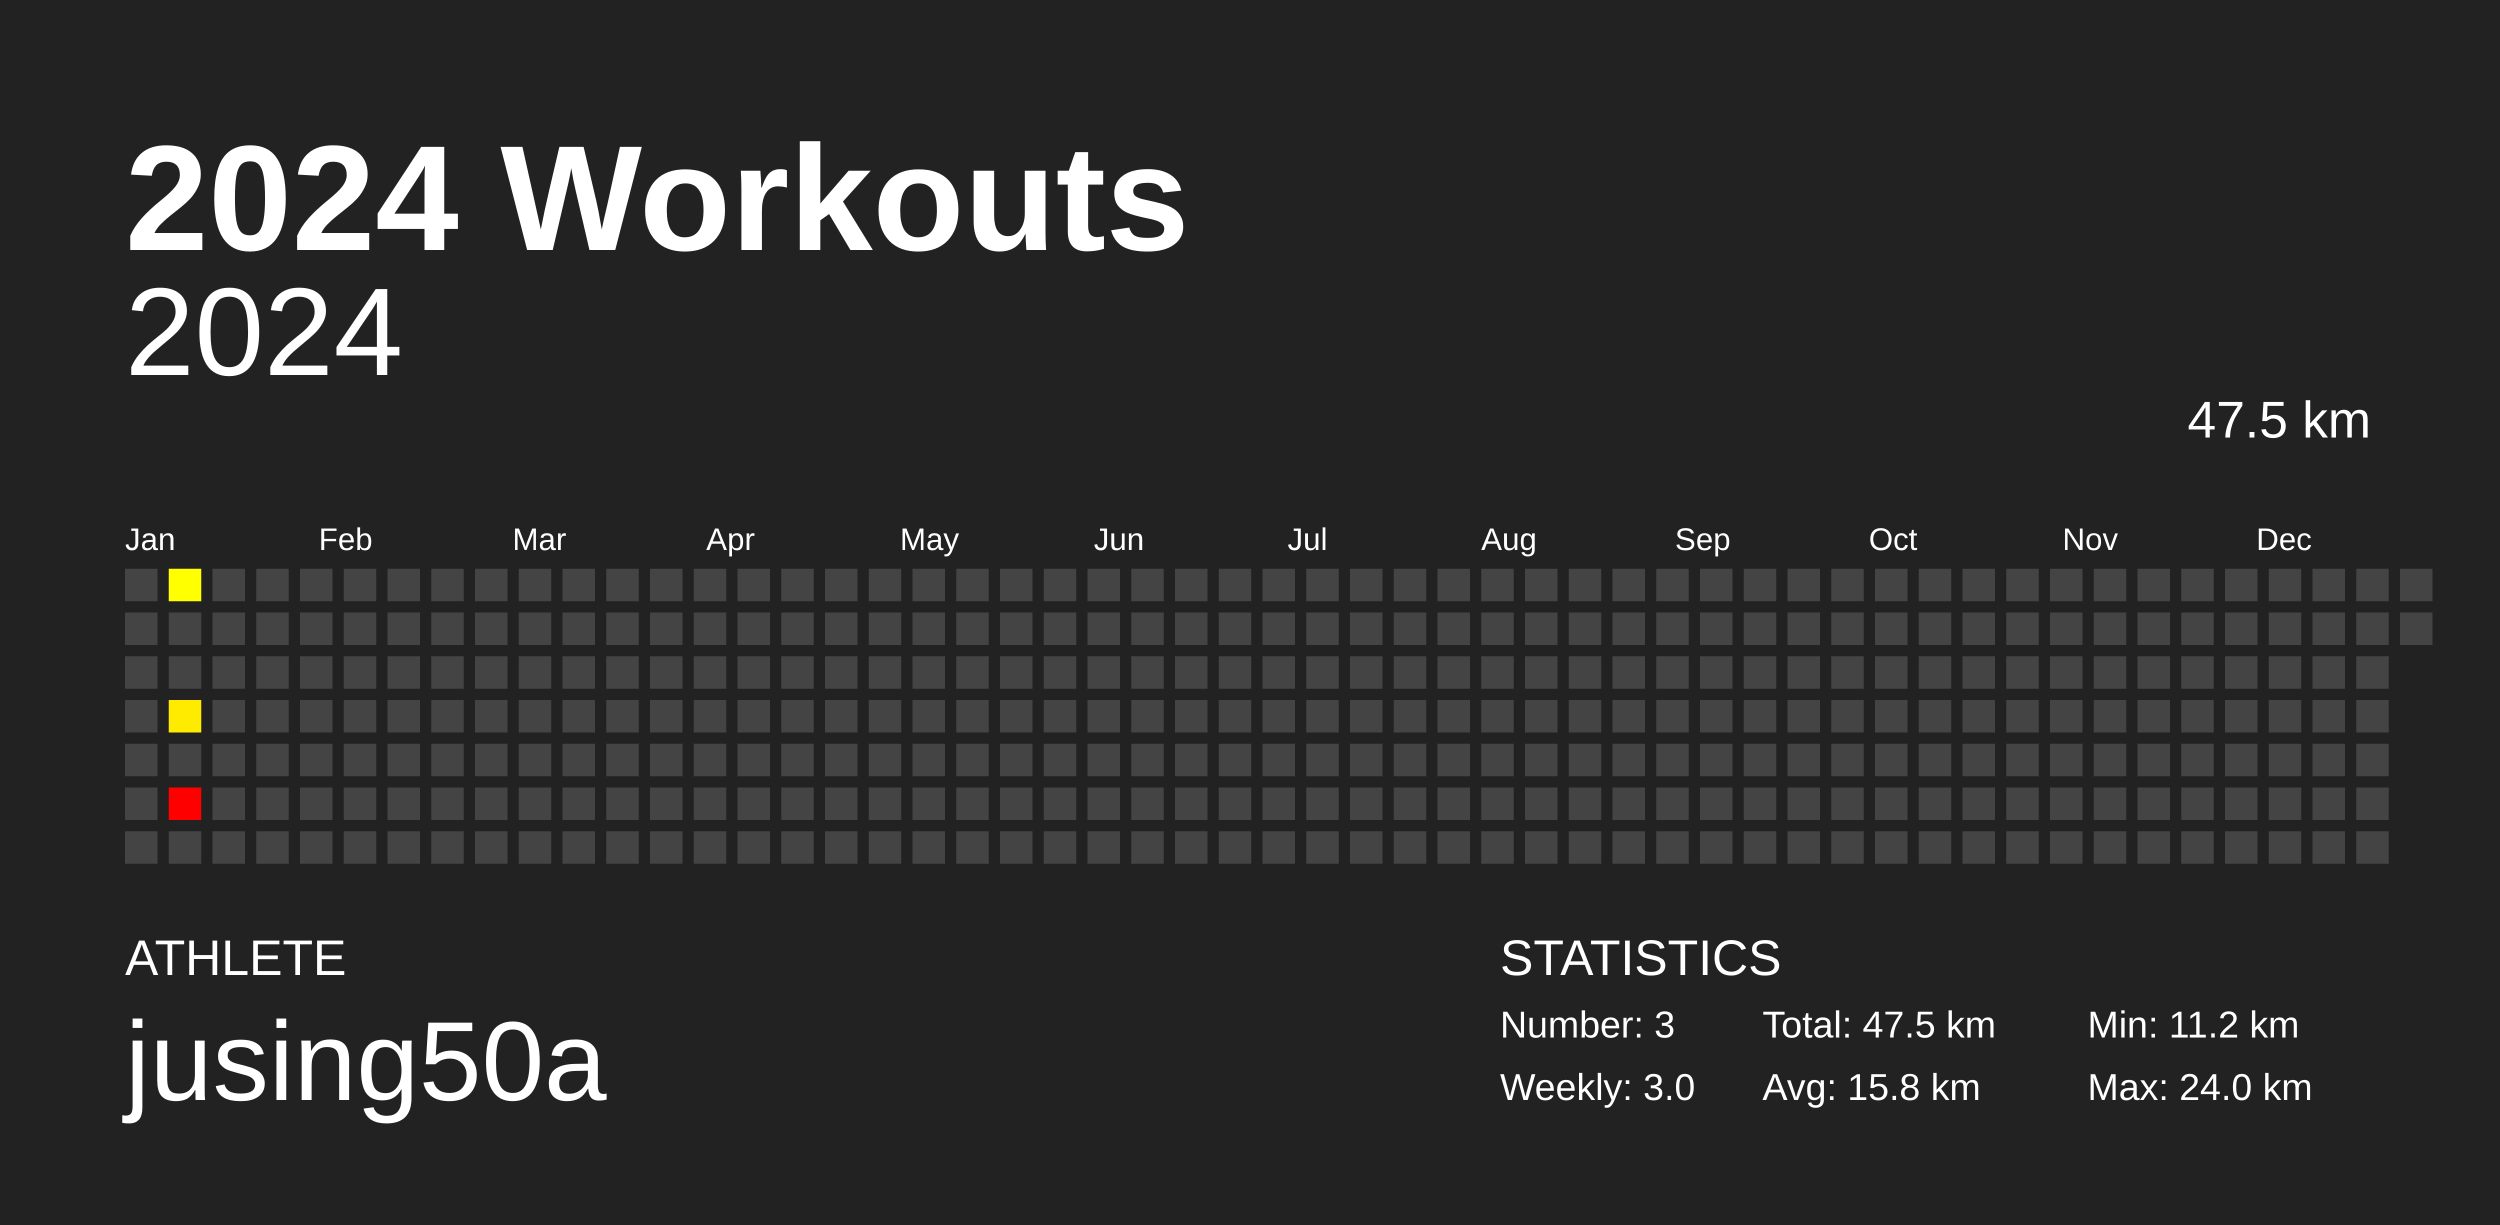
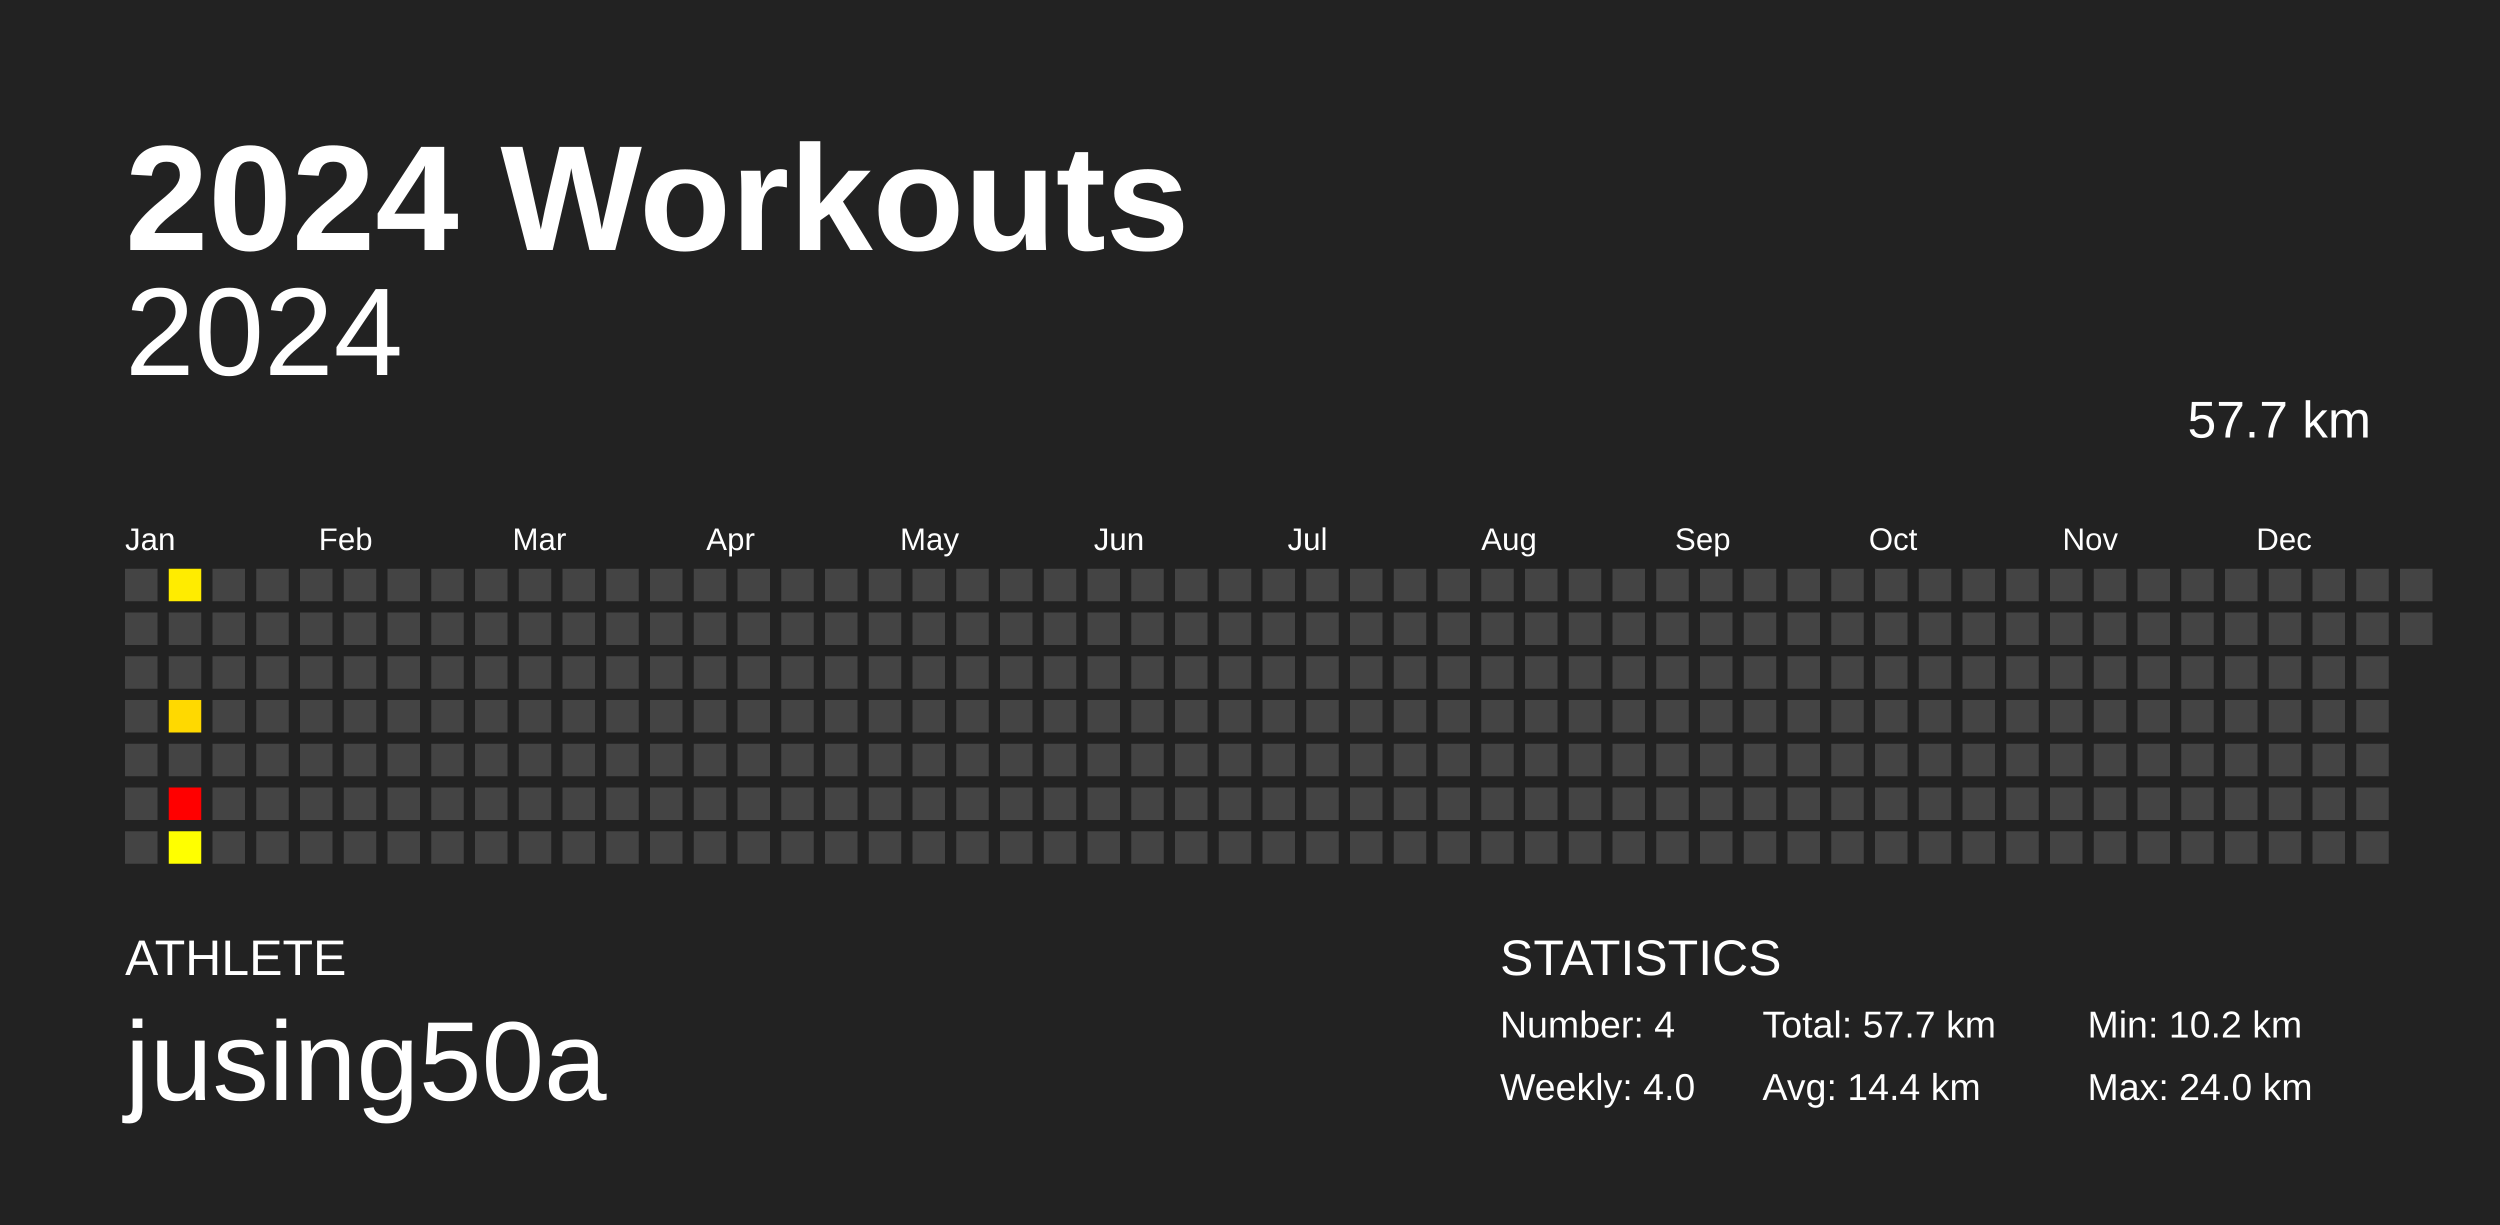
<svg xmlns="http://www.w3.org/2000/svg" baseProfile="full" height="98mm" version="1.1" viewBox="0,0,200,98" width="200mm">
  <defs />
  <rect fill="#222222" height="98" width="200" x="0" y="0" />
  <text fill="#FFFFFF" style="font-size:12px; font-family:Arial; font-weight:bold;" x="10" y="20">2024 Workouts</text>
  <text fill="#FFFFFF" style="font-size:4px; font-family:Arial" x="10" y="78">ATHLETE</text>
  <text fill="#FFFFFF" style="font-size:9px; font-family:Arial" x="10" y="88">jusing50a</text>
  <text fill="#FFFFFF" style="font-size:4px; font-family:Arial" x="120" y="78">STATISTICS</text>
-   <text fill="#FFFFFF" style="font-size:3px; font-family:Arial" x="120" y="83">Number: 3</text>
-   <text fill="#FFFFFF" style="font-size:3px; font-family:Arial" x="120" y="88">Weekly: 3.0</text>
-   <text fill="#FFFFFF" style="font-size:3px; font-family:Arial" x="141" y="83">Total: 47.5 km</text>
-   <text fill="#FFFFFF" style="font-size:3px; font-family:Arial" x="141" y="88">Avg: 15.8 km</text>
-   <text fill="#FFFFFF" style="font-size:3px; font-family:Arial" x="167" y="83">Min: 11.2 km</text>
+   <text fill="#FFFFFF" style="font-size:3px; font-family:Arial" x="120" y="83">Number: 4</text>
+   <text fill="#FFFFFF" style="font-size:3px; font-family:Arial" x="120" y="88">Weekly: 4.0</text>
+   <text fill="#FFFFFF" style="font-size:3px; font-family:Arial" x="141" y="83">Total: 57.7 km</text>
+   <text fill="#FFFFFF" style="font-size:3px; font-family:Arial" x="141" y="88">Avg: 14.4 km</text>
+   <text fill="#FFFFFF" style="font-size:3px; font-family:Arial" x="167" y="83">Min: 10.2 km</text>
  <text fill="#FFFFFF" style="font-size:3px; font-family:Arial" x="167" y="88">Max: 24.0 km</text>
  <text alignment-baseline="hanging" fill="#FFFFFF" style="font-size:10.0px; font-family:Arial;" x="10" y="30">2024</text>
-   <text alignment-baseline="hanging" fill="#FFFFFF" style="font-size:4.125px; font-family:Arial;" x="175" y="35">47.5 km</text>
+   <text alignment-baseline="hanging" fill="#FFFFFF" style="font-size:4.125px; font-family:Arial;" x="175" y="35">57.7 km</text>
  <text fill="#FFFFFF" style="font-size:2.5px; font-family:Arial" x="10.0" y="44">Jan</text>
  <text fill="#FFFFFF" style="font-size:2.5px; font-family:Arial" x="25.5" y="44">Feb</text>
  <text fill="#FFFFFF" style="font-size:2.5px; font-family:Arial" x="41.0" y="44">Mar</text>
  <text fill="#FFFFFF" style="font-size:2.5px; font-family:Arial" x="56.5" y="44">Apr</text>
  <text fill="#FFFFFF" style="font-size:2.5px; font-family:Arial" x="72.0" y="44">May</text>
  <text fill="#FFFFFF" style="font-size:2.5px; font-family:Arial" x="87.5" y="44">Jun</text>
  <text fill="#FFFFFF" style="font-size:2.5px; font-family:Arial" x="103.0" y="44">Jul</text>
  <text fill="#FFFFFF" style="font-size:2.5px; font-family:Arial" x="118.5" y="44">Aug</text>
  <text fill="#FFFFFF" style="font-size:2.5px; font-family:Arial" x="134.0" y="44">Sep</text>
  <text fill="#FFFFFF" style="font-size:2.5px; font-family:Arial" x="149.5" y="44">Oct</text>
  <text fill="#FFFFFF" style="font-size:2.5px; font-family:Arial" x="165.0" y="44">Nov</text>
  <text fill="#FFFFFF" style="font-size:2.5px; font-family:Arial" x="180.5" y="44">Dec</text>
  <rect fill="#444444" height="2.6" width="2.6" x="10.0" y="45.5" />
  <rect fill="#444444" height="2.6" width="2.6" x="10.0" y="49.0" />
  <rect fill="#444444" height="2.6" width="2.6" x="10.0" y="52.5" />
  <rect fill="#444444" height="2.6" width="2.6" x="10.0" y="56.0" />
  <rect fill="#444444" height="2.6" width="2.6" x="10.0" y="59.5" />
  <rect fill="#444444" height="2.6" width="2.6" x="10.0" y="63.0" />
  <rect fill="#444444" height="2.6" width="2.6" x="10.0" y="66.5" />
-   <rect fill="#ffff00" height="2.6" width="2.6" x="13.5" y="45.5" />
+   <rect fill="#ffec00" height="2.6" width="2.6" x="13.5" y="45.5" />
  <rect fill="#444444" height="2.6" width="2.6" x="13.5" y="49.0" />
  <rect fill="#444444" height="2.6" width="2.6" x="13.5" y="52.5" />
-   <rect fill="#ffeb00" height="2.6" width="2.6" x="13.5" y="56.0" />
+   <rect fill="#ffd900" height="2.6" width="2.6" x="13.5" y="56.0" />
  <rect fill="#444444" height="2.6" width="2.6" x="13.5" y="59.5" />
  <rect fill="red" height="2.6" width="2.6" x="13.5" y="63.0" />
-   <rect fill="#444444" height="2.6" width="2.6" x="13.5" y="66.5" />
+   <rect fill="#ffff00" height="2.6" width="2.6" x="13.5" y="66.5" />
  <rect fill="#444444" height="2.6" width="2.6" x="17.0" y="45.5" />
  <rect fill="#444444" height="2.6" width="2.6" x="17.0" y="49.0" />
  <rect fill="#444444" height="2.6" width="2.6" x="17.0" y="52.5" />
  <rect fill="#444444" height="2.6" width="2.6" x="17.0" y="56.0" />
  <rect fill="#444444" height="2.6" width="2.6" x="17.0" y="59.5" />
  <rect fill="#444444" height="2.6" width="2.6" x="17.0" y="63.0" />
  <rect fill="#444444" height="2.6" width="2.6" x="17.0" y="66.5" />
  <rect fill="#444444" height="2.6" width="2.6" x="20.5" y="45.5" />
  <rect fill="#444444" height="2.6" width="2.6" x="20.5" y="49.0" />
  <rect fill="#444444" height="2.6" width="2.6" x="20.5" y="52.5" />
  <rect fill="#444444" height="2.6" width="2.6" x="20.5" y="56.0" />
  <rect fill="#444444" height="2.6" width="2.6" x="20.5" y="59.5" />
  <rect fill="#444444" height="2.6" width="2.6" x="20.5" y="63.0" />
  <rect fill="#444444" height="2.6" width="2.6" x="20.5" y="66.5" />
  <rect fill="#444444" height="2.6" width="2.6" x="24.0" y="45.5" />
  <rect fill="#444444" height="2.6" width="2.6" x="24.0" y="49.0" />
  <rect fill="#444444" height="2.6" width="2.6" x="24.0" y="52.5" />
  <rect fill="#444444" height="2.6" width="2.6" x="24.0" y="56.0" />
  <rect fill="#444444" height="2.6" width="2.6" x="24.0" y="59.5" />
  <rect fill="#444444" height="2.6" width="2.6" x="24.0" y="63.0" />
  <rect fill="#444444" height="2.6" width="2.6" x="24.0" y="66.5" />
  <rect fill="#444444" height="2.6" width="2.6" x="27.5" y="45.5" />
  <rect fill="#444444" height="2.6" width="2.6" x="27.5" y="49.0" />
  <rect fill="#444444" height="2.6" width="2.6" x="27.5" y="52.5" />
  <rect fill="#444444" height="2.6" width="2.6" x="27.5" y="56.0" />
  <rect fill="#444444" height="2.6" width="2.6" x="27.5" y="59.5" />
  <rect fill="#444444" height="2.6" width="2.6" x="27.5" y="63.0" />
  <rect fill="#444444" height="2.6" width="2.6" x="27.5" y="66.5" />
  <rect fill="#444444" height="2.6" width="2.6" x="31.0" y="45.5" />
  <rect fill="#444444" height="2.6" width="2.6" x="31.0" y="49.0" />
  <rect fill="#444444" height="2.6" width="2.6" x="31.0" y="52.5" />
  <rect fill="#444444" height="2.6" width="2.6" x="31.0" y="56.0" />
  <rect fill="#444444" height="2.6" width="2.6" x="31.0" y="59.5" />
  <rect fill="#444444" height="2.6" width="2.6" x="31.0" y="63.0" />
  <rect fill="#444444" height="2.6" width="2.6" x="31.0" y="66.5" />
  <rect fill="#444444" height="2.6" width="2.6" x="34.5" y="45.5" />
  <rect fill="#444444" height="2.6" width="2.6" x="34.5" y="49.0" />
  <rect fill="#444444" height="2.6" width="2.6" x="34.5" y="52.5" />
  <rect fill="#444444" height="2.6" width="2.6" x="34.5" y="56.0" />
  <rect fill="#444444" height="2.6" width="2.6" x="34.5" y="59.5" />
  <rect fill="#444444" height="2.6" width="2.6" x="34.5" y="63.0" />
  <rect fill="#444444" height="2.6" width="2.6" x="34.5" y="66.5" />
  <rect fill="#444444" height="2.6" width="2.6" x="38.0" y="45.5" />
  <rect fill="#444444" height="2.6" width="2.6" x="38.0" y="49.0" />
  <rect fill="#444444" height="2.6" width="2.6" x="38.0" y="52.5" />
  <rect fill="#444444" height="2.6" width="2.6" x="38.0" y="56.0" />
  <rect fill="#444444" height="2.6" width="2.6" x="38.0" y="59.5" />
  <rect fill="#444444" height="2.6" width="2.6" x="38.0" y="63.0" />
  <rect fill="#444444" height="2.6" width="2.6" x="38.0" y="66.5" />
  <rect fill="#444444" height="2.6" width="2.6" x="41.5" y="45.5" />
  <rect fill="#444444" height="2.6" width="2.6" x="41.5" y="49.0" />
  <rect fill="#444444" height="2.6" width="2.6" x="41.5" y="52.5" />
  <rect fill="#444444" height="2.6" width="2.6" x="41.5" y="56.0" />
  <rect fill="#444444" height="2.6" width="2.6" x="41.5" y="59.5" />
  <rect fill="#444444" height="2.6" width="2.6" x="41.5" y="63.0" />
  <rect fill="#444444" height="2.6" width="2.6" x="41.5" y="66.5" />
  <rect fill="#444444" height="2.6" width="2.6" x="45.0" y="45.5" />
  <rect fill="#444444" height="2.6" width="2.6" x="45.0" y="49.0" />
  <rect fill="#444444" height="2.6" width="2.6" x="45.0" y="52.5" />
  <rect fill="#444444" height="2.6" width="2.6" x="45.0" y="56.0" />
  <rect fill="#444444" height="2.6" width="2.6" x="45.0" y="59.5" />
  <rect fill="#444444" height="2.6" width="2.6" x="45.0" y="63.0" />
  <rect fill="#444444" height="2.6" width="2.6" x="45.0" y="66.5" />
  <rect fill="#444444" height="2.6" width="2.6" x="48.5" y="45.5" />
  <rect fill="#444444" height="2.6" width="2.6" x="48.5" y="49.0" />
  <rect fill="#444444" height="2.6" width="2.6" x="48.5" y="52.5" />
  <rect fill="#444444" height="2.6" width="2.6" x="48.5" y="56.0" />
  <rect fill="#444444" height="2.6" width="2.6" x="48.5" y="59.5" />
  <rect fill="#444444" height="2.6" width="2.6" x="48.5" y="63.0" />
  <rect fill="#444444" height="2.6" width="2.6" x="48.5" y="66.5" />
  <rect fill="#444444" height="2.6" width="2.6" x="52.0" y="45.5" />
  <rect fill="#444444" height="2.6" width="2.6" x="52.0" y="49.0" />
  <rect fill="#444444" height="2.6" width="2.6" x="52.0" y="52.5" />
  <rect fill="#444444" height="2.6" width="2.6" x="52.0" y="56.0" />
  <rect fill="#444444" height="2.6" width="2.6" x="52.0" y="59.5" />
  <rect fill="#444444" height="2.6" width="2.6" x="52.0" y="63.0" />
  <rect fill="#444444" height="2.6" width="2.6" x="52.0" y="66.5" />
  <rect fill="#444444" height="2.6" width="2.6" x="55.5" y="45.5" />
  <rect fill="#444444" height="2.6" width="2.6" x="55.5" y="49.0" />
  <rect fill="#444444" height="2.6" width="2.6" x="55.5" y="52.5" />
  <rect fill="#444444" height="2.6" width="2.6" x="55.5" y="56.0" />
  <rect fill="#444444" height="2.6" width="2.6" x="55.5" y="59.5" />
  <rect fill="#444444" height="2.6" width="2.6" x="55.5" y="63.0" />
  <rect fill="#444444" height="2.6" width="2.6" x="55.5" y="66.5" />
  <rect fill="#444444" height="2.6" width="2.6" x="59.0" y="45.5" />
  <rect fill="#444444" height="2.6" width="2.6" x="59.0" y="49.0" />
  <rect fill="#444444" height="2.6" width="2.6" x="59.0" y="52.5" />
  <rect fill="#444444" height="2.6" width="2.6" x="59.0" y="56.0" />
  <rect fill="#444444" height="2.6" width="2.6" x="59.0" y="59.5" />
  <rect fill="#444444" height="2.6" width="2.6" x="59.0" y="63.0" />
  <rect fill="#444444" height="2.6" width="2.6" x="59.0" y="66.5" />
  <rect fill="#444444" height="2.6" width="2.6" x="62.5" y="45.5" />
  <rect fill="#444444" height="2.6" width="2.6" x="62.5" y="49.0" />
  <rect fill="#444444" height="2.6" width="2.6" x="62.5" y="52.5" />
  <rect fill="#444444" height="2.6" width="2.6" x="62.5" y="56.0" />
  <rect fill="#444444" height="2.6" width="2.6" x="62.5" y="59.5" />
  <rect fill="#444444" height="2.6" width="2.6" x="62.5" y="63.0" />
  <rect fill="#444444" height="2.6" width="2.6" x="62.5" y="66.5" />
  <rect fill="#444444" height="2.6" width="2.6" x="66.0" y="45.5" />
  <rect fill="#444444" height="2.6" width="2.6" x="66.0" y="49.0" />
  <rect fill="#444444" height="2.6" width="2.6" x="66.0" y="52.5" />
  <rect fill="#444444" height="2.6" width="2.6" x="66.0" y="56.0" />
  <rect fill="#444444" height="2.6" width="2.6" x="66.0" y="59.5" />
  <rect fill="#444444" height="2.6" width="2.6" x="66.0" y="63.0" />
  <rect fill="#444444" height="2.6" width="2.6" x="66.0" y="66.5" />
  <rect fill="#444444" height="2.6" width="2.6" x="69.5" y="45.5" />
  <rect fill="#444444" height="2.6" width="2.6" x="69.5" y="49.0" />
  <rect fill="#444444" height="2.6" width="2.6" x="69.5" y="52.5" />
  <rect fill="#444444" height="2.6" width="2.6" x="69.5" y="56.0" />
  <rect fill="#444444" height="2.6" width="2.6" x="69.5" y="59.5" />
  <rect fill="#444444" height="2.6" width="2.6" x="69.5" y="63.0" />
  <rect fill="#444444" height="2.6" width="2.6" x="69.5" y="66.5" />
  <rect fill="#444444" height="2.6" width="2.6" x="73.0" y="45.5" />
  <rect fill="#444444" height="2.6" width="2.6" x="73.0" y="49.0" />
  <rect fill="#444444" height="2.6" width="2.6" x="73.0" y="52.5" />
  <rect fill="#444444" height="2.6" width="2.6" x="73.0" y="56.0" />
  <rect fill="#444444" height="2.6" width="2.6" x="73.0" y="59.5" />
  <rect fill="#444444" height="2.6" width="2.6" x="73.0" y="63.0" />
  <rect fill="#444444" height="2.6" width="2.6" x="73.0" y="66.5" />
  <rect fill="#444444" height="2.6" width="2.6" x="76.5" y="45.5" />
  <rect fill="#444444" height="2.6" width="2.6" x="76.5" y="49.0" />
  <rect fill="#444444" height="2.6" width="2.6" x="76.5" y="52.5" />
  <rect fill="#444444" height="2.6" width="2.6" x="76.5" y="56.0" />
  <rect fill="#444444" height="2.6" width="2.6" x="76.5" y="59.5" />
  <rect fill="#444444" height="2.6" width="2.6" x="76.5" y="63.0" />
  <rect fill="#444444" height="2.6" width="2.6" x="76.5" y="66.5" />
  <rect fill="#444444" height="2.6" width="2.6" x="80.0" y="45.5" />
  <rect fill="#444444" height="2.6" width="2.6" x="80.0" y="49.0" />
  <rect fill="#444444" height="2.6" width="2.6" x="80.0" y="52.5" />
  <rect fill="#444444" height="2.6" width="2.6" x="80.0" y="56.0" />
  <rect fill="#444444" height="2.6" width="2.6" x="80.0" y="59.5" />
  <rect fill="#444444" height="2.6" width="2.6" x="80.0" y="63.0" />
  <rect fill="#444444" height="2.6" width="2.6" x="80.0" y="66.5" />
  <rect fill="#444444" height="2.6" width="2.6" x="83.5" y="45.5" />
  <rect fill="#444444" height="2.6" width="2.6" x="83.5" y="49.0" />
  <rect fill="#444444" height="2.6" width="2.6" x="83.5" y="52.5" />
  <rect fill="#444444" height="2.6" width="2.6" x="83.5" y="56.0" />
  <rect fill="#444444" height="2.6" width="2.6" x="83.5" y="59.5" />
  <rect fill="#444444" height="2.6" width="2.6" x="83.5" y="63.0" />
  <rect fill="#444444" height="2.6" width="2.6" x="83.5" y="66.5" />
  <rect fill="#444444" height="2.6" width="2.6" x="87.0" y="45.5" />
  <rect fill="#444444" height="2.6" width="2.6" x="87.0" y="49.0" />
  <rect fill="#444444" height="2.6" width="2.6" x="87.0" y="52.5" />
  <rect fill="#444444" height="2.6" width="2.6" x="87.0" y="56.0" />
  <rect fill="#444444" height="2.6" width="2.6" x="87.0" y="59.5" />
  <rect fill="#444444" height="2.6" width="2.6" x="87.0" y="63.0" />
  <rect fill="#444444" height="2.6" width="2.6" x="87.0" y="66.5" />
  <rect fill="#444444" height="2.6" width="2.6" x="90.5" y="45.5" />
  <rect fill="#444444" height="2.6" width="2.6" x="90.5" y="49.0" />
  <rect fill="#444444" height="2.6" width="2.6" x="90.5" y="52.5" />
  <rect fill="#444444" height="2.6" width="2.6" x="90.5" y="56.0" />
  <rect fill="#444444" height="2.6" width="2.6" x="90.5" y="59.5" />
  <rect fill="#444444" height="2.6" width="2.6" x="90.5" y="63.0" />
  <rect fill="#444444" height="2.6" width="2.6" x="90.5" y="66.5" />
  <rect fill="#444444" height="2.6" width="2.6" x="94.0" y="45.5" />
  <rect fill="#444444" height="2.6" width="2.6" x="94.0" y="49.0" />
  <rect fill="#444444" height="2.6" width="2.6" x="94.0" y="52.5" />
  <rect fill="#444444" height="2.6" width="2.6" x="94.0" y="56.0" />
  <rect fill="#444444" height="2.6" width="2.6" x="94.0" y="59.5" />
  <rect fill="#444444" height="2.6" width="2.6" x="94.0" y="63.0" />
  <rect fill="#444444" height="2.6" width="2.6" x="94.0" y="66.5" />
  <rect fill="#444444" height="2.6" width="2.6" x="97.5" y="45.5" />
  <rect fill="#444444" height="2.6" width="2.6" x="97.5" y="49.0" />
  <rect fill="#444444" height="2.6" width="2.6" x="97.5" y="52.5" />
  <rect fill="#444444" height="2.6" width="2.6" x="97.5" y="56.0" />
  <rect fill="#444444" height="2.6" width="2.6" x="97.5" y="59.5" />
  <rect fill="#444444" height="2.6" width="2.6" x="97.5" y="63.0" />
  <rect fill="#444444" height="2.6" width="2.6" x="97.5" y="66.5" />
  <rect fill="#444444" height="2.6" width="2.6" x="101.0" y="45.5" />
  <rect fill="#444444" height="2.6" width="2.6" x="101.0" y="49.0" />
  <rect fill="#444444" height="2.6" width="2.6" x="101.0" y="52.5" />
  <rect fill="#444444" height="2.6" width="2.6" x="101.0" y="56.0" />
  <rect fill="#444444" height="2.6" width="2.6" x="101.0" y="59.5" />
  <rect fill="#444444" height="2.6" width="2.6" x="101.0" y="63.0" />
  <rect fill="#444444" height="2.6" width="2.6" x="101.0" y="66.5" />
  <rect fill="#444444" height="2.6" width="2.6" x="104.5" y="45.5" />
  <rect fill="#444444" height="2.6" width="2.6" x="104.5" y="49.0" />
  <rect fill="#444444" height="2.6" width="2.6" x="104.5" y="52.5" />
  <rect fill="#444444" height="2.6" width="2.6" x="104.5" y="56.0" />
  <rect fill="#444444" height="2.6" width="2.6" x="104.5" y="59.5" />
  <rect fill="#444444" height="2.6" width="2.6" x="104.5" y="63.0" />
  <rect fill="#444444" height="2.6" width="2.6" x="104.5" y="66.5" />
  <rect fill="#444444" height="2.6" width="2.6" x="108.0" y="45.5" />
  <rect fill="#444444" height="2.6" width="2.6" x="108.0" y="49.0" />
  <rect fill="#444444" height="2.6" width="2.6" x="108.0" y="52.5" />
  <rect fill="#444444" height="2.6" width="2.6" x="108.0" y="56.0" />
  <rect fill="#444444" height="2.6" width="2.6" x="108.0" y="59.5" />
  <rect fill="#444444" height="2.6" width="2.6" x="108.0" y="63.0" />
  <rect fill="#444444" height="2.6" width="2.6" x="108.0" y="66.5" />
  <rect fill="#444444" height="2.6" width="2.6" x="111.5" y="45.5" />
  <rect fill="#444444" height="2.6" width="2.6" x="111.5" y="49.0" />
  <rect fill="#444444" height="2.6" width="2.6" x="111.5" y="52.5" />
  <rect fill="#444444" height="2.6" width="2.6" x="111.5" y="56.0" />
  <rect fill="#444444" height="2.6" width="2.6" x="111.5" y="59.5" />
  <rect fill="#444444" height="2.6" width="2.6" x="111.5" y="63.0" />
  <rect fill="#444444" height="2.6" width="2.6" x="111.5" y="66.5" />
  <rect fill="#444444" height="2.6" width="2.6" x="115.0" y="45.5" />
  <rect fill="#444444" height="2.6" width="2.6" x="115.0" y="49.0" />
  <rect fill="#444444" height="2.6" width="2.6" x="115.0" y="52.5" />
  <rect fill="#444444" height="2.6" width="2.6" x="115.0" y="56.0" />
  <rect fill="#444444" height="2.6" width="2.6" x="115.0" y="59.5" />
  <rect fill="#444444" height="2.6" width="2.6" x="115.0" y="63.0" />
  <rect fill="#444444" height="2.6" width="2.6" x="115.0" y="66.5" />
  <rect fill="#444444" height="2.6" width="2.6" x="118.5" y="45.5" />
  <rect fill="#444444" height="2.6" width="2.6" x="118.5" y="49.0" />
  <rect fill="#444444" height="2.6" width="2.6" x="118.5" y="52.5" />
  <rect fill="#444444" height="2.6" width="2.6" x="118.5" y="56.0" />
  <rect fill="#444444" height="2.6" width="2.6" x="118.5" y="59.5" />
  <rect fill="#444444" height="2.6" width="2.6" x="118.5" y="63.0" />
  <rect fill="#444444" height="2.6" width="2.6" x="118.5" y="66.5" />
  <rect fill="#444444" height="2.6" width="2.6" x="122.0" y="45.5" />
  <rect fill="#444444" height="2.6" width="2.6" x="122.0" y="49.0" />
  <rect fill="#444444" height="2.6" width="2.6" x="122.0" y="52.5" />
  <rect fill="#444444" height="2.6" width="2.6" x="122.0" y="56.0" />
  <rect fill="#444444" height="2.6" width="2.6" x="122.0" y="59.5" />
  <rect fill="#444444" height="2.6" width="2.6" x="122.0" y="63.0" />
  <rect fill="#444444" height="2.6" width="2.6" x="122.0" y="66.5" />
  <rect fill="#444444" height="2.6" width="2.6" x="125.5" y="45.5" />
  <rect fill="#444444" height="2.6" width="2.6" x="125.5" y="49.0" />
  <rect fill="#444444" height="2.6" width="2.6" x="125.5" y="52.5" />
  <rect fill="#444444" height="2.6" width="2.6" x="125.5" y="56.0" />
  <rect fill="#444444" height="2.6" width="2.6" x="125.5" y="59.5" />
  <rect fill="#444444" height="2.6" width="2.6" x="125.5" y="63.0" />
  <rect fill="#444444" height="2.6" width="2.6" x="125.5" y="66.5" />
  <rect fill="#444444" height="2.6" width="2.6" x="129.0" y="45.5" />
  <rect fill="#444444" height="2.6" width="2.6" x="129.0" y="49.0" />
  <rect fill="#444444" height="2.6" width="2.6" x="129.0" y="52.5" />
  <rect fill="#444444" height="2.6" width="2.6" x="129.0" y="56.0" />
  <rect fill="#444444" height="2.6" width="2.6" x="129.0" y="59.5" />
  <rect fill="#444444" height="2.6" width="2.6" x="129.0" y="63.0" />
  <rect fill="#444444" height="2.6" width="2.6" x="129.0" y="66.5" />
  <rect fill="#444444" height="2.6" width="2.6" x="132.5" y="45.5" />
  <rect fill="#444444" height="2.6" width="2.6" x="132.5" y="49.0" />
  <rect fill="#444444" height="2.6" width="2.6" x="132.5" y="52.5" />
  <rect fill="#444444" height="2.6" width="2.6" x="132.5" y="56.0" />
  <rect fill="#444444" height="2.6" width="2.6" x="132.5" y="59.5" />
  <rect fill="#444444" height="2.6" width="2.6" x="132.5" y="63.0" />
  <rect fill="#444444" height="2.6" width="2.6" x="132.5" y="66.5" />
  <rect fill="#444444" height="2.6" width="2.6" x="136.0" y="45.5" />
  <rect fill="#444444" height="2.6" width="2.6" x="136.0" y="49.0" />
  <rect fill="#444444" height="2.6" width="2.6" x="136.0" y="52.5" />
  <rect fill="#444444" height="2.6" width="2.6" x="136.0" y="56.0" />
  <rect fill="#444444" height="2.6" width="2.6" x="136.0" y="59.5" />
  <rect fill="#444444" height="2.6" width="2.6" x="136.0" y="63.0" />
  <rect fill="#444444" height="2.6" width="2.6" x="136.0" y="66.5" />
  <rect fill="#444444" height="2.6" width="2.6" x="139.5" y="45.5" />
  <rect fill="#444444" height="2.6" width="2.6" x="139.5" y="49.0" />
  <rect fill="#444444" height="2.6" width="2.6" x="139.5" y="52.5" />
  <rect fill="#444444" height="2.6" width="2.6" x="139.5" y="56.0" />
  <rect fill="#444444" height="2.6" width="2.6" x="139.5" y="59.5" />
  <rect fill="#444444" height="2.6" width="2.6" x="139.5" y="63.0" />
  <rect fill="#444444" height="2.6" width="2.6" x="139.5" y="66.5" />
  <rect fill="#444444" height="2.6" width="2.6" x="143.0" y="45.5" />
  <rect fill="#444444" height="2.6" width="2.6" x="143.0" y="49.0" />
  <rect fill="#444444" height="2.6" width="2.6" x="143.0" y="52.5" />
  <rect fill="#444444" height="2.6" width="2.6" x="143.0" y="56.0" />
  <rect fill="#444444" height="2.6" width="2.6" x="143.0" y="59.5" />
  <rect fill="#444444" height="2.6" width="2.6" x="143.0" y="63.0" />
  <rect fill="#444444" height="2.6" width="2.6" x="143.0" y="66.5" />
  <rect fill="#444444" height="2.6" width="2.6" x="146.5" y="45.5" />
  <rect fill="#444444" height="2.6" width="2.6" x="146.5" y="49.0" />
  <rect fill="#444444" height="2.6" width="2.6" x="146.5" y="52.5" />
  <rect fill="#444444" height="2.6" width="2.6" x="146.5" y="56.0" />
  <rect fill="#444444" height="2.6" width="2.6" x="146.5" y="59.5" />
  <rect fill="#444444" height="2.6" width="2.6" x="146.5" y="63.0" />
  <rect fill="#444444" height="2.6" width="2.6" x="146.5" y="66.5" />
  <rect fill="#444444" height="2.6" width="2.6" x="150.0" y="45.5" />
  <rect fill="#444444" height="2.6" width="2.6" x="150.0" y="49.0" />
  <rect fill="#444444" height="2.6" width="2.6" x="150.0" y="52.5" />
  <rect fill="#444444" height="2.6" width="2.6" x="150.0" y="56.0" />
  <rect fill="#444444" height="2.6" width="2.6" x="150.0" y="59.5" />
  <rect fill="#444444" height="2.6" width="2.6" x="150.0" y="63.0" />
  <rect fill="#444444" height="2.6" width="2.6" x="150.0" y="66.5" />
  <rect fill="#444444" height="2.6" width="2.6" x="153.5" y="45.5" />
  <rect fill="#444444" height="2.6" width="2.6" x="153.5" y="49.0" />
  <rect fill="#444444" height="2.6" width="2.6" x="153.5" y="52.5" />
  <rect fill="#444444" height="2.6" width="2.6" x="153.5" y="56.0" />
  <rect fill="#444444" height="2.6" width="2.6" x="153.5" y="59.5" />
  <rect fill="#444444" height="2.6" width="2.6" x="153.5" y="63.0" />
  <rect fill="#444444" height="2.6" width="2.6" x="153.5" y="66.5" />
  <rect fill="#444444" height="2.6" width="2.6" x="157.0" y="45.5" />
  <rect fill="#444444" height="2.6" width="2.6" x="157.0" y="49.0" />
  <rect fill="#444444" height="2.6" width="2.6" x="157.0" y="52.5" />
  <rect fill="#444444" height="2.6" width="2.6" x="157.0" y="56.0" />
  <rect fill="#444444" height="2.6" width="2.6" x="157.0" y="59.5" />
  <rect fill="#444444" height="2.6" width="2.6" x="157.0" y="63.0" />
  <rect fill="#444444" height="2.6" width="2.6" x="157.0" y="66.5" />
  <rect fill="#444444" height="2.6" width="2.6" x="160.5" y="45.5" />
  <rect fill="#444444" height="2.6" width="2.6" x="160.5" y="49.0" />
  <rect fill="#444444" height="2.6" width="2.6" x="160.5" y="52.5" />
  <rect fill="#444444" height="2.6" width="2.6" x="160.5" y="56.0" />
  <rect fill="#444444" height="2.6" width="2.6" x="160.5" y="59.5" />
  <rect fill="#444444" height="2.6" width="2.6" x="160.5" y="63.0" />
  <rect fill="#444444" height="2.6" width="2.6" x="160.5" y="66.5" />
  <rect fill="#444444" height="2.6" width="2.6" x="164.0" y="45.5" />
  <rect fill="#444444" height="2.6" width="2.6" x="164.0" y="49.0" />
  <rect fill="#444444" height="2.6" width="2.6" x="164.0" y="52.5" />
  <rect fill="#444444" height="2.6" width="2.6" x="164.0" y="56.0" />
  <rect fill="#444444" height="2.6" width="2.6" x="164.0" y="59.5" />
  <rect fill="#444444" height="2.6" width="2.6" x="164.0" y="63.0" />
  <rect fill="#444444" height="2.6" width="2.6" x="164.0" y="66.5" />
  <rect fill="#444444" height="2.6" width="2.6" x="167.5" y="45.5" />
  <rect fill="#444444" height="2.6" width="2.6" x="167.5" y="49.0" />
  <rect fill="#444444" height="2.6" width="2.6" x="167.5" y="52.5" />
  <rect fill="#444444" height="2.6" width="2.6" x="167.5" y="56.0" />
  <rect fill="#444444" height="2.6" width="2.6" x="167.5" y="59.5" />
  <rect fill="#444444" height="2.6" width="2.6" x="167.5" y="63.0" />
  <rect fill="#444444" height="2.6" width="2.6" x="167.5" y="66.5" />
  <rect fill="#444444" height="2.6" width="2.6" x="171.0" y="45.5" />
  <rect fill="#444444" height="2.6" width="2.6" x="171.0" y="49.0" />
  <rect fill="#444444" height="2.6" width="2.6" x="171.0" y="52.5" />
  <rect fill="#444444" height="2.6" width="2.6" x="171.0" y="56.0" />
  <rect fill="#444444" height="2.6" width="2.6" x="171.0" y="59.5" />
  <rect fill="#444444" height="2.6" width="2.6" x="171.0" y="63.0" />
  <rect fill="#444444" height="2.6" width="2.6" x="171.0" y="66.5" />
  <rect fill="#444444" height="2.6" width="2.6" x="174.5" y="45.5" />
  <rect fill="#444444" height="2.6" width="2.6" x="174.5" y="49.0" />
  <rect fill="#444444" height="2.6" width="2.6" x="174.5" y="52.5" />
  <rect fill="#444444" height="2.6" width="2.6" x="174.5" y="56.0" />
  <rect fill="#444444" height="2.6" width="2.6" x="174.5" y="59.5" />
  <rect fill="#444444" height="2.6" width="2.6" x="174.5" y="63.0" />
  <rect fill="#444444" height="2.6" width="2.6" x="174.5" y="66.5" />
  <rect fill="#444444" height="2.6" width="2.6" x="178.0" y="45.5" />
  <rect fill="#444444" height="2.6" width="2.6" x="178.0" y="49.0" />
  <rect fill="#444444" height="2.6" width="2.6" x="178.0" y="52.5" />
  <rect fill="#444444" height="2.6" width="2.6" x="178.0" y="56.0" />
  <rect fill="#444444" height="2.6" width="2.6" x="178.0" y="59.5" />
  <rect fill="#444444" height="2.6" width="2.6" x="178.0" y="63.0" />
  <rect fill="#444444" height="2.6" width="2.6" x="178.0" y="66.5" />
  <rect fill="#444444" height="2.6" width="2.6" x="181.5" y="45.5" />
  <rect fill="#444444" height="2.6" width="2.6" x="181.5" y="49.0" />
  <rect fill="#444444" height="2.6" width="2.6" x="181.5" y="52.5" />
  <rect fill="#444444" height="2.6" width="2.6" x="181.5" y="56.0" />
  <rect fill="#444444" height="2.6" width="2.6" x="181.5" y="59.5" />
  <rect fill="#444444" height="2.6" width="2.6" x="181.5" y="63.0" />
  <rect fill="#444444" height="2.6" width="2.6" x="181.5" y="66.5" />
  <rect fill="#444444" height="2.6" width="2.6" x="185.0" y="45.5" />
  <rect fill="#444444" height="2.6" width="2.6" x="185.0" y="49.0" />
  <rect fill="#444444" height="2.6" width="2.6" x="185.0" y="52.5" />
  <rect fill="#444444" height="2.6" width="2.6" x="185.0" y="56.0" />
  <rect fill="#444444" height="2.6" width="2.6" x="185.0" y="59.5" />
  <rect fill="#444444" height="2.6" width="2.6" x="185.0" y="63.0" />
  <rect fill="#444444" height="2.6" width="2.6" x="185.0" y="66.5" />
  <rect fill="#444444" height="2.6" width="2.6" x="188.5" y="45.5" />
  <rect fill="#444444" height="2.6" width="2.6" x="188.5" y="49.0" />
  <rect fill="#444444" height="2.6" width="2.6" x="188.5" y="52.5" />
  <rect fill="#444444" height="2.6" width="2.6" x="188.5" y="56.0" />
  <rect fill="#444444" height="2.6" width="2.6" x="188.5" y="59.5" />
  <rect fill="#444444" height="2.6" width="2.6" x="188.5" y="63.0" />
  <rect fill="#444444" height="2.6" width="2.6" x="188.5" y="66.5" />
  <rect fill="#444444" height="2.6" width="2.6" x="192.0" y="45.5" />
  <rect fill="#444444" height="2.6" width="2.6" x="192.0" y="49.0" />
</svg>
